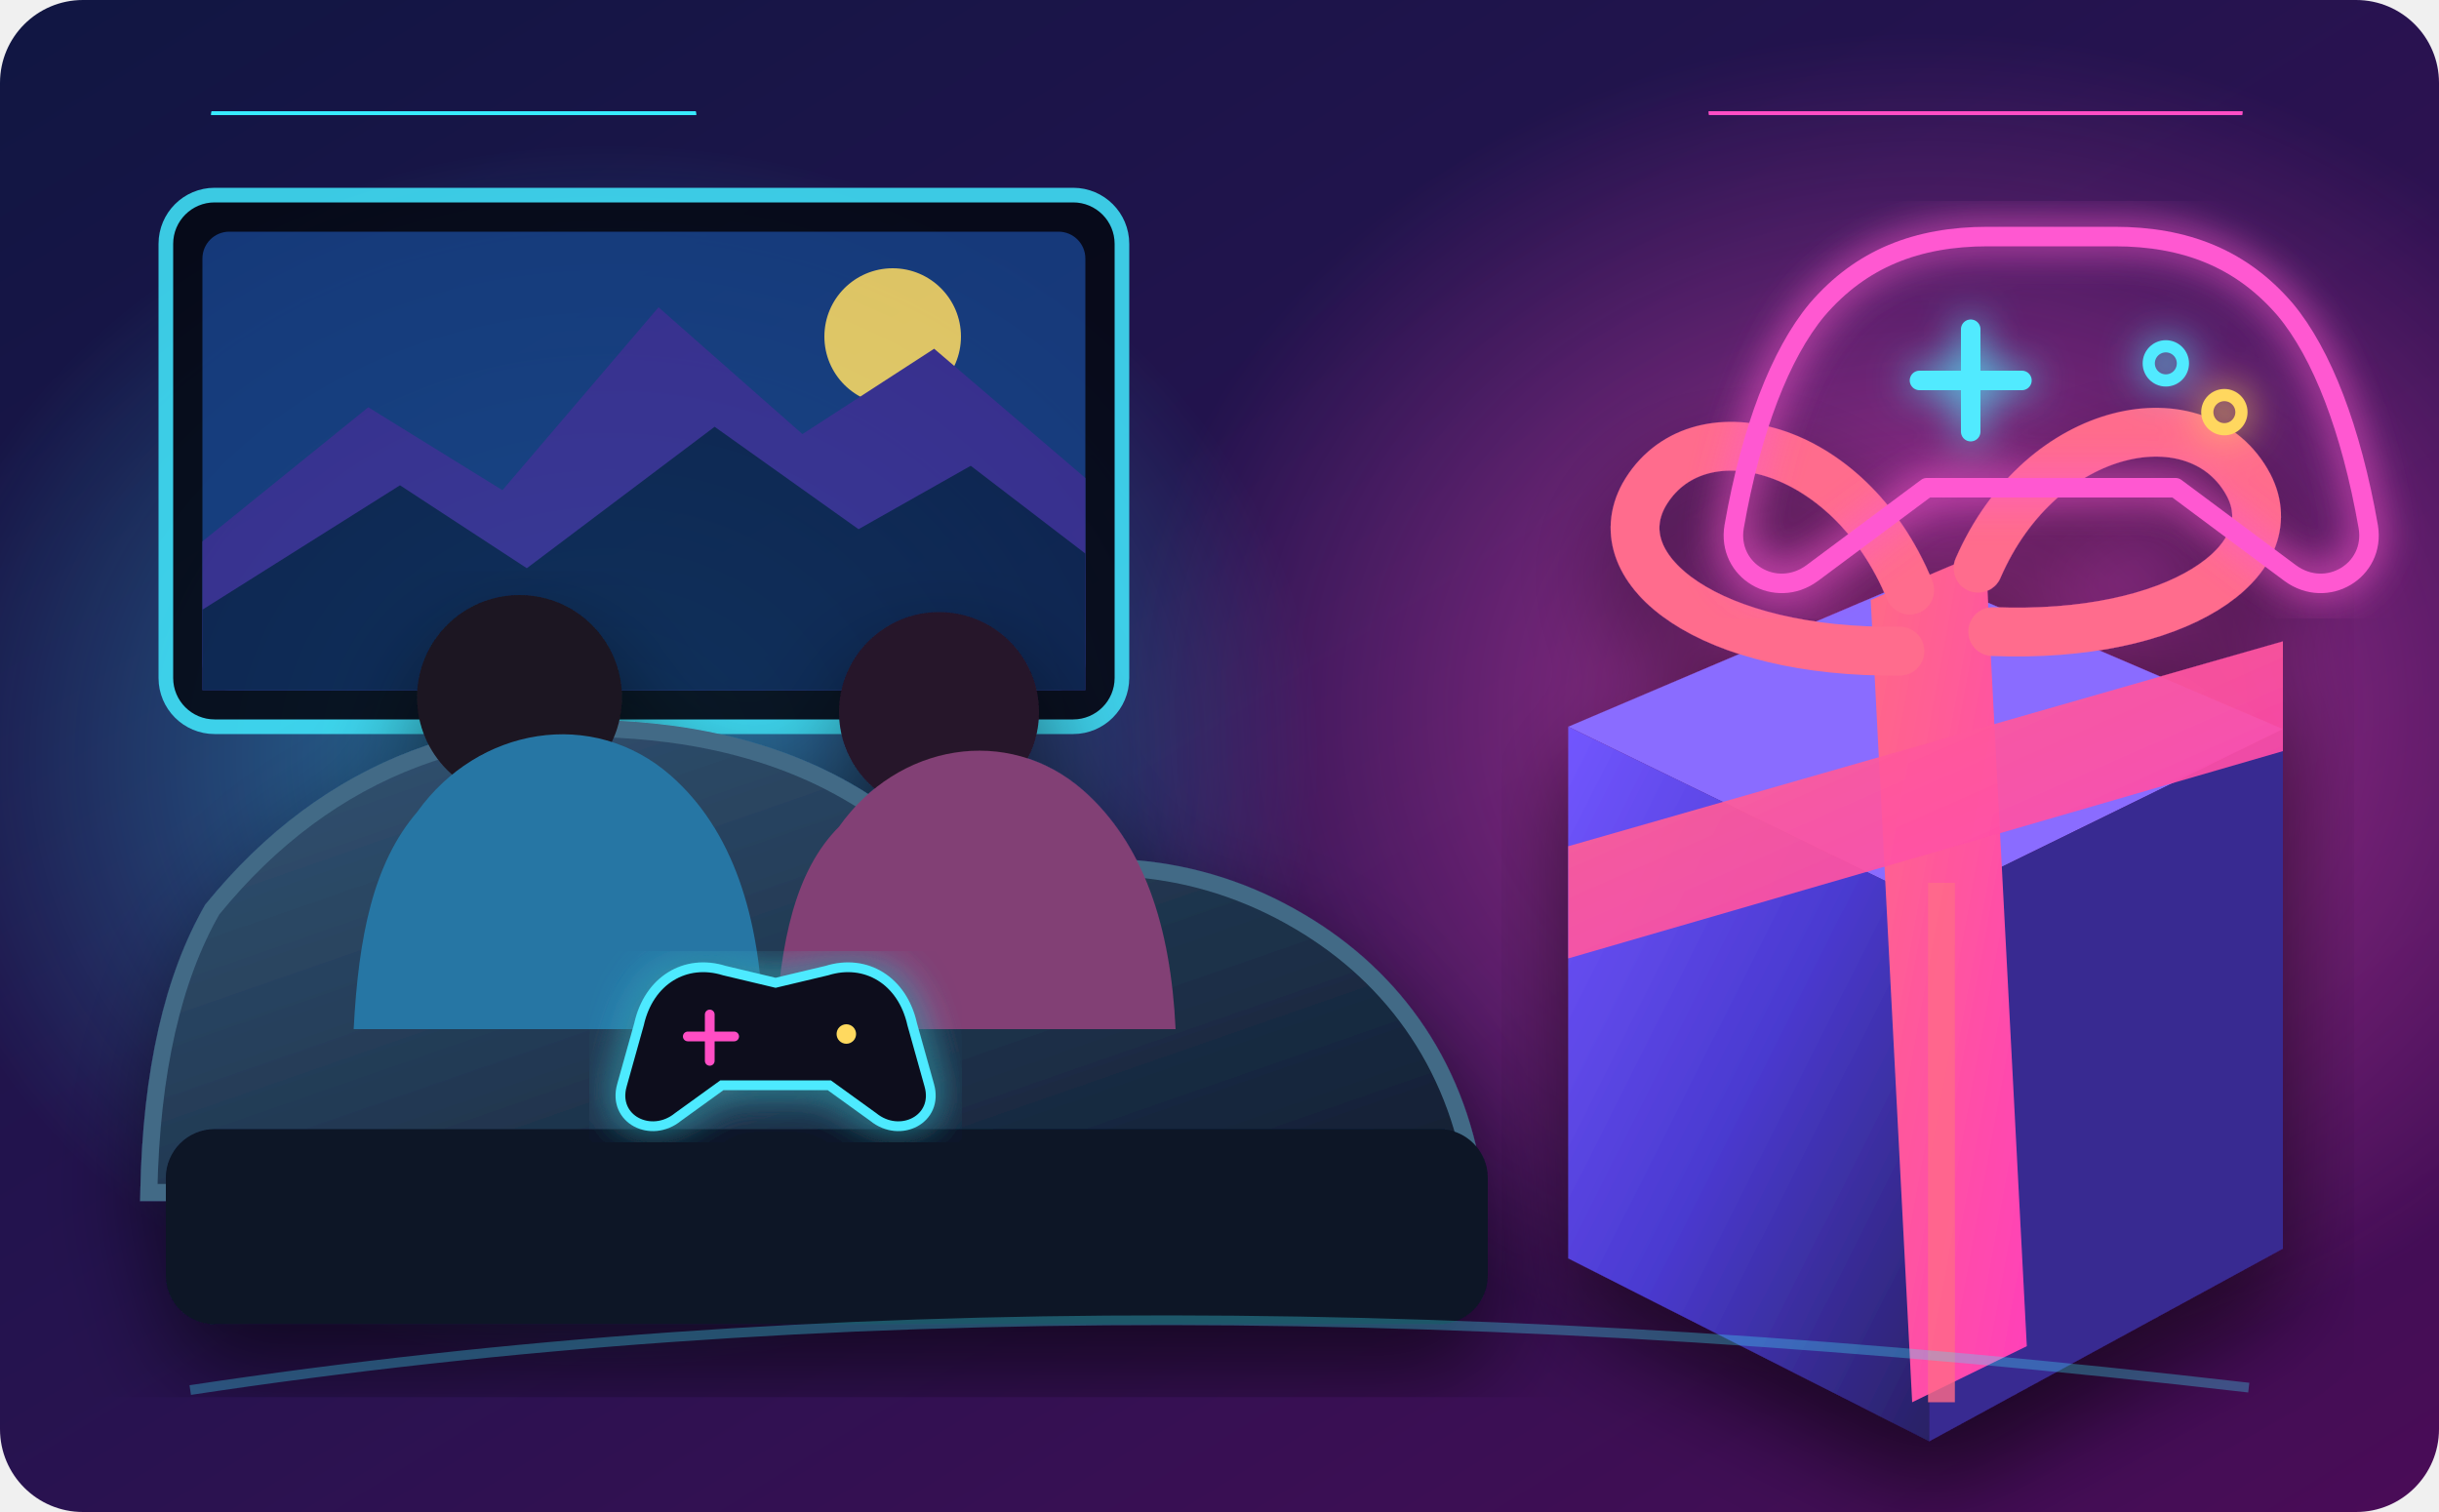
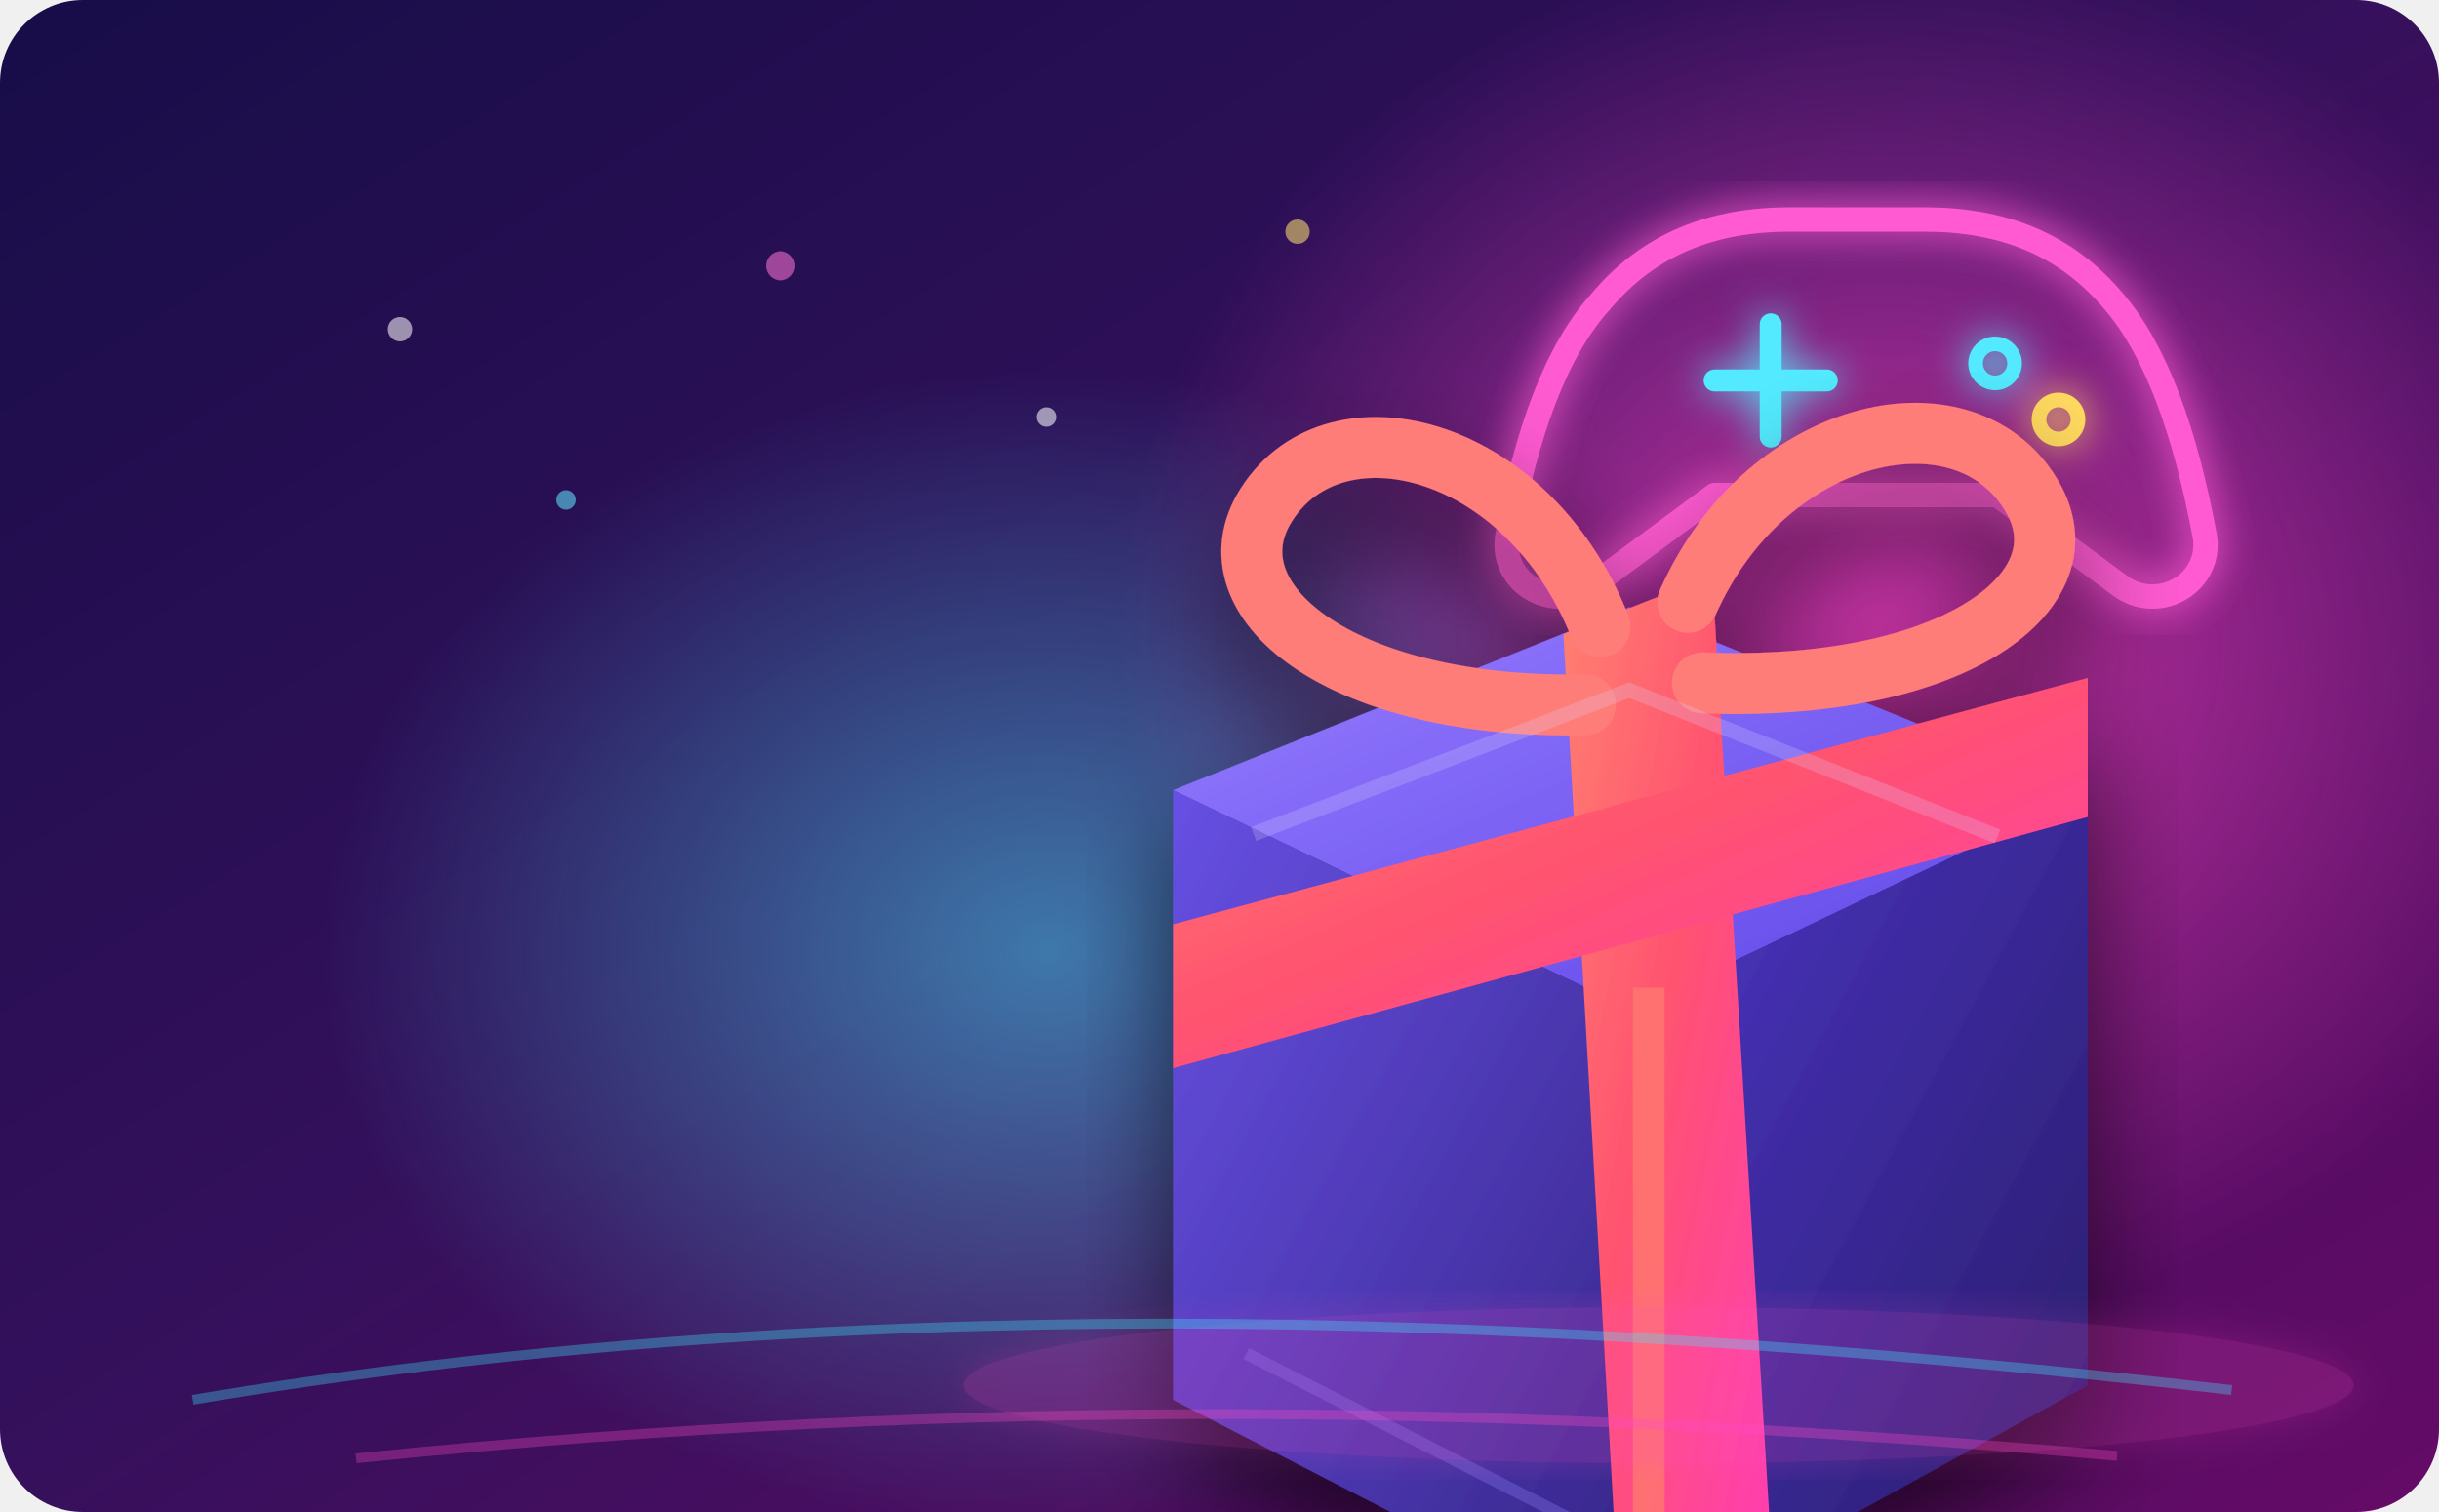
<svg xmlns="http://www.w3.org/2000/svg" viewBox="0 0 1000 620" role="img" aria-labelledby="t d">
  <defs>
    <linearGradient id="bg" x2="1" y2="1">
-       <stop stop-color="#101642" />
-       <stop offset=".45" stop-color="#25134f" />
-       <stop offset="1" stop-color="#4a0c57" />
+       <stop stop-color="#170d48" />
+       <stop offset=".46" stop-color="#33105b" />
+       <stop offset="1" stop-color="#650b67" />
    </linearGradient>
-     <linearGradient id="sofa" y2="1">
-       <stop stop-color="#345676" />
-       <stop offset="1" stop-color="#101c30" />
+     <linearGradient id="boxTop" x2="1" y2="1">
+       <stop stop-color="#967cff" />
+       <stop offset="1" stop-color="#5d45e7" />
    </linearGradient>
-     <linearGradient id="box" x2="1" y2="1">
-       <stop stop-color="#7256ff" />
-       <stop offset=".5" stop-color="#4a3ad0" />
-       <stop offset="1" stop-color="#282063" />
+     <linearGradient id="boxLeft" y2="1">
+       <stop stop-color="#6750e4" />
+       <stop offset="1" stop-color="#352486" />
    </linearGradient>
-     <linearGradient id="ribbon" x2="1" y2="1">
-       <stop stop-color="#ff6a86" />
-       <stop offset="1" stop-color="#ff3fba" />
+     <linearGradient id="boxRight" y2="1">
+       <stop stop-color="#4d36c8" />
+       <stop offset="1" stop-color="#261b64" />
    </linearGradient>
-     <radialGradient id="cyan">
-       <stop stop-color="#31eaff" stop-opacity=".5" />
-       <stop offset="1" stop-color="#31eaff" stop-opacity="0" />
+     <linearGradient id="rib" x2="1" y2="1">
+       <stop stop-color="#ff806f" />
+       <stop offset=".45" stop-color="#ff536f" />
+       <stop offset="1" stop-color="#ff3db4" />
+     </linearGradient>
+     <radialGradient id="p">
+       <stop stop-color="#ff42c2" stop-opacity=".72" />
+       <stop offset="1" stop-color="#ff42c2" stop-opacity="0" />
    </radialGradient>
-     <radialGradient id="pink">
-       <stop stop-color="#ff4bc4" stop-opacity=".62" />
-       <stop offset="1" stop-color="#ff4bc4" stop-opacity="0" />
+     <radialGradient id="c">
+       <stop stop-color="#43eaff" stop-opacity=".48" />
+       <stop offset="1" stop-color="#43eaff" stop-opacity="0" />
    </radialGradient>
    <filter id="g">
      <feGaussianBlur stdDeviation="8" result="b" />
      <feMerge>
        <feMergeNode in="b" />
        <feMergeNode in="SourceGraphic" />
      </feMerge>
    </filter>
    <filter id="s">
-       <feDropShadow dy="20" stdDeviation="20" flood-opacity=".58" />
+       <feDropShadow dy="24" stdDeviation="22" flood-color="#000" flood-opacity=".6" />
    </filter>
  </defs>
  <rect width="1000" height="620" rx="34" fill="url(#bg)" />
-   <ellipse cx="250" cy="310" rx="290" ry="250" fill="url(#cyan)" />
-   <ellipse cx="790" cy="292" rx="330" ry="280" fill="url(#pink)" />
-   <g opacity=".85">
-     <rect x="68" y="80" width="392" height="218" rx="20" fill="#030812" stroke="#42eaff" stroke-width="6" />
-     <rect x="83" y="95" width="362" height="188" rx="11" fill="#153f83" />
-     <circle cx="366" cy="138" r="28" fill="#ffe067" />
-     <path d="M83 222 151 167l55 34 64-75 59 52 54-35 62 53v87H83z" fill="#3c3196" />
-     <path d="M83 250 164 199l52 34 77-58 59 42 46-26 47 36v56H83z" fill="#0b244f" />
+   <ellipse cx="770" cy="260" rx="310" ry="285" fill="url(#p)" />
+   <ellipse cx="430" cy="390" rx="300" ry="240" fill="url(#c)" />
+   <g opacity=".55">
+     <circle cx="164" cy="135" r="5" fill="#fff" />
+     <circle cx="232" cy="205" r="4" fill="#61eaff" />
+     <circle cx="320" cy="109" r="6" fill="#ff73d6" />
+     <circle cx="429" cy="171" r="4" fill="#fff" />
+     <circle cx="532" cy="95" r="5" fill="#ffe56e" />
  </g>
-   <g filter="url(#s)">
-     <path d="M87 373c48-59 111-82 188-72 52 7 92 29 120 65 47-17 96-13 138 12 39 23 66 61 72 111H61c1-50 10-88 26-116z" fill="url(#sofa)" stroke="#426b86" stroke-width="7" />
-     <rect x="68" y="463" width="542" height="80" rx="20" fill="#091426" />
-     <circle cx="213" cy="286" r="42" fill="#1f1620" />
-     <path d="M171 333c25-35 72-43 104-15 25 22 37 57 38 104H145c2-38 8-68 26-89z" fill="#2676a4" />
-     <circle cx="385" cy="292" r="41" fill="#281829" />
-     <path d="M344 339c24-34 69-42 100-15 25 22 36 56 38 98H318c2-36 8-65 26-83z" fill="#824074" />
-     <g transform="translate(262 407)" filter="url(#g)">
-       <path d="M0 13c4-18 19-27 35-22l21 5 21-5c16-5 31 4 35 22l7 25c4 14-12 22-23 13L78 38H34L16 51C5 60-11 52-7 38z" fill="#07101d" stroke="#4eeaff" stroke-width="4" />
-       <path d="M20 18h19M29 9v19" stroke="#ff4ec4" stroke-width="4" stroke-linecap="round" />
-       <circle cx="85" cy="17" r="4" fill="#ffd95e" />
-     </g>
+   <g transform="translate(625 48)" fill="none" stroke-linecap="round" stroke-linejoin="round" filter="url(#g)">
+     <path d="M31 76c20-24 46-34 78-34h55c32 0 58 10 78 34 17 20 29 53 37 96 3 19-19 32-35 20l-50-37H78l-50 37c-16 12-38-1-35-20 8-43 20-76 38-96z" stroke="#ff5ad1" stroke-width="10" />
+     <path d="M78 108h46M101 85v46" stroke="#52eaff" stroke-width="9" />
+     <circle cx="193" cy="101" r="8" stroke="#52eaff" stroke-width="6" />
+     <circle cx="219" cy="124" r="8" stroke="#ffd95f" stroke-width="6" />
  </g>
-   <g transform="translate(598 175)" filter="url(#s)">
-     <path d="M45 123 191 61l147 63-145 71z" fill="#8a6cff" />
-     <path d="M45 123v218l148 75V195z" fill="url(#box)" />
-     <path d="m338 124-145 71v221l145-79z" fill="#382a91" />
-     <path d="m169 71 47-20 17 326-47 23z" fill="url(#ribbon)" />
-     <path d="M45 172 338 88v45L45 218z" fill="url(#ribbon)" opacity=".92" />
-     <path d="M185 67c-25-61-88-76-109-39-17 31 27 65 105 64M213 58c26-60 91-72 111-34 16 31-29 63-105 60" fill="none" stroke="#ff6c8d" stroke-width="20" stroke-linecap="round" />
-     <path d="M198 187v213" stroke="#ff6a88" stroke-width="11" opacity=".8" />
+   <g transform="translate(425 205)" filter="url(#s)">
+     <path d="M56 119 243 44l188 76-187 89z" fill="url(#boxTop)" />
+     <path d="M56 119v250l188 97V209z" fill="url(#boxLeft)" />
+     <path d="m431 120-187 89v257l187-103z" fill="url(#boxRight)" />
+     <path d="M216 55 277 31l24 395-62 31z" fill="url(#rib)" />
+     <path d="M56 174 431 73v57L56 233z" fill="url(#rib)" />
+     <path d="M231 52c-30-76-111-95-138-48-22 39 34 82 132 80M267 42c33-74 116-90 142-42 21 39-36 79-136 75" fill="none" stroke="#ff7d79" stroke-width="25" stroke-linecap="round" />
+     <path d="M251 200v247" stroke="#ff766f" stroke-width="13" opacity=".82" />
+     <path d="M89 137 243 78l151 60" fill="none" stroke="#d9d0ff" stroke-opacity=".23" stroke-width="6" />
+     <path d="M86 350 219 418" stroke="#8f7cf0" stroke-opacity=".32" stroke-width="5" />
  </g>
-   <g transform="translate(715 58)" fill="none" stroke-linecap="round" stroke-linejoin="round" filter="url(#g)">
-     <path d="M30 69c18-21 41-30 70-30h52c29 0 52 9 70 30 15 18 27 49 34 89 3 18-17 30-32 19l-47-35H75l-47 35c-15 11-35-1-32-19 7-40 19-71 34-89z" stroke="#ff59d1" stroke-width="8" />
-     <path d="M72 98h42M93 77v42" stroke="#51eaff" stroke-width="8" />
-     <circle cx="173" cy="91" r="7" stroke="#51eaff" stroke-width="5" />
-     <circle cx="197" cy="111" r="7" stroke="#ffd75f" stroke-width="5" />
-   </g>
-   <path d="M78 570c258-39 532-37 844-1" fill="none" stroke="#42eaff" stroke-opacity=".31" stroke-width="4" />
-   <g stroke-linecap="round" filter="url(#g)">
-     <path d="M91 47h190" stroke="#37eaff" stroke-width="9" />
-     <path d="M705 46h210" stroke="#ff4dc5" stroke-width="9" />
-   </g>
+   <ellipse cx="680" cy="568" rx="285" ry="32" fill="#ff4bc3" opacity=".18" filter="url(#g)" />
+   <path d="M79 574c254-43 531-39 836-4" fill="none" stroke="#3deaff" stroke-opacity=".32" stroke-width="4" />
+   <path d="M146 598c254-26 481-22 722-1" fill="none" stroke="#ff4bc4" stroke-opacity=".3" stroke-width="4" />
</svg>
